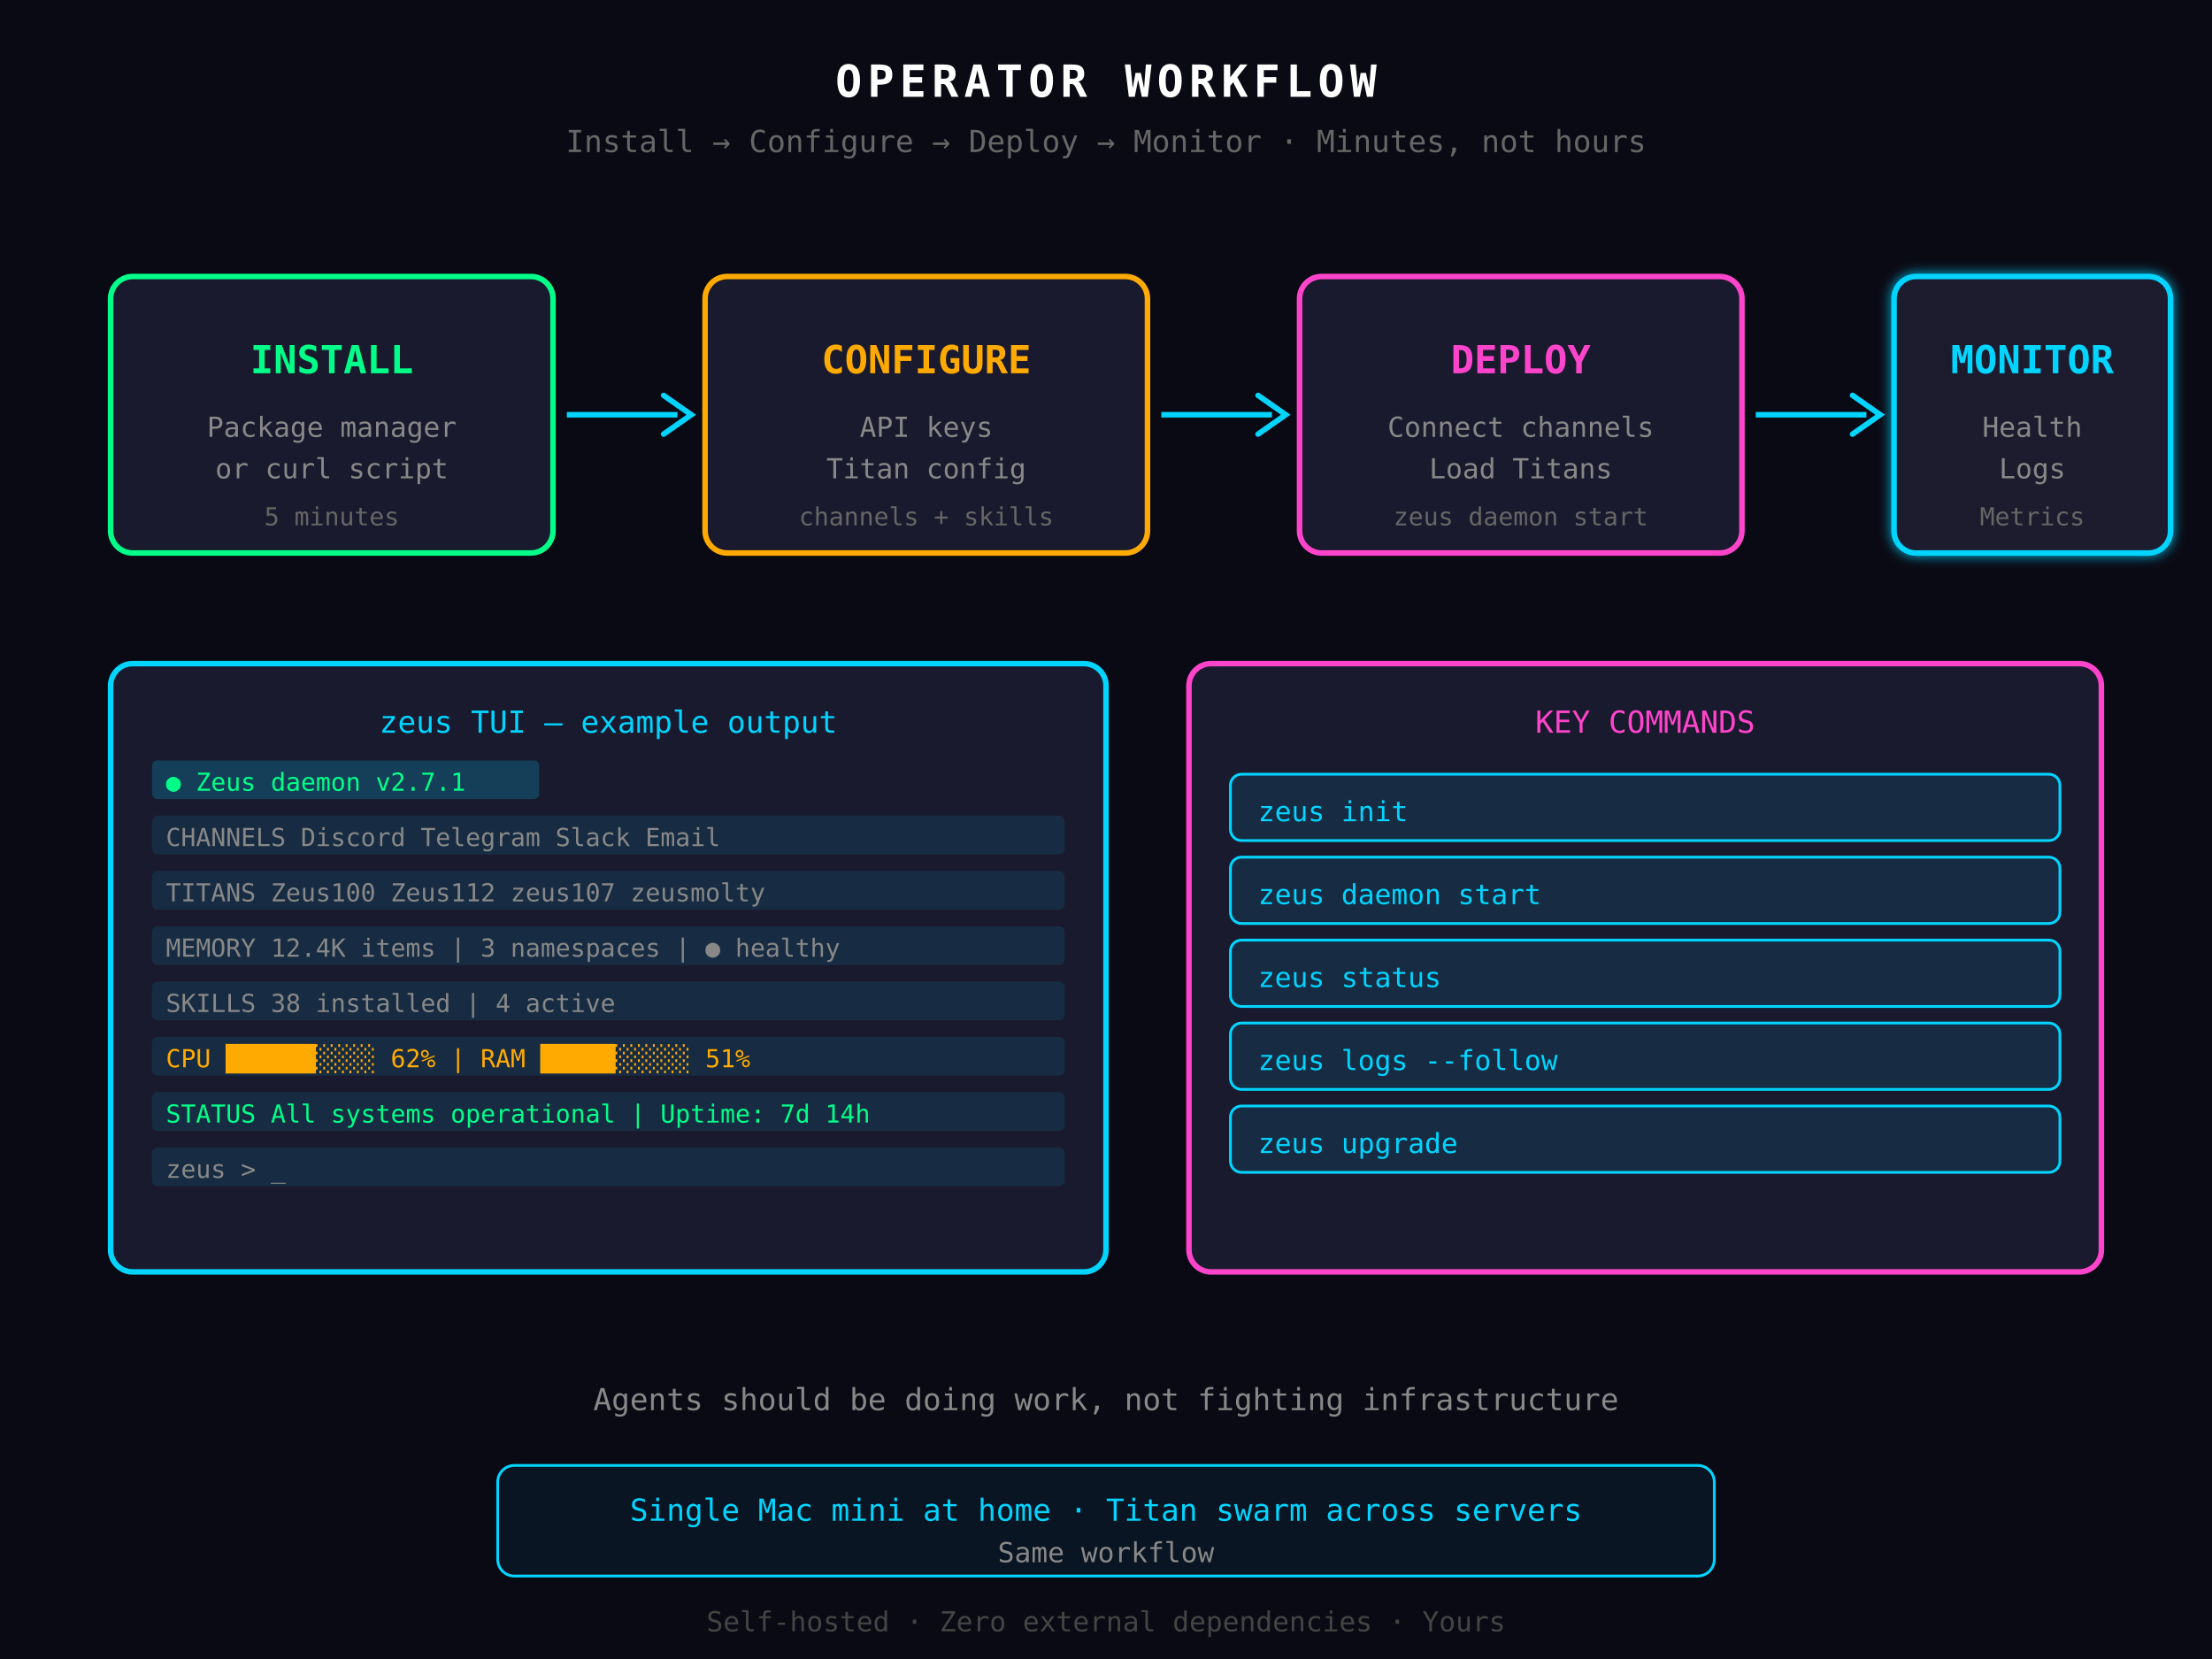
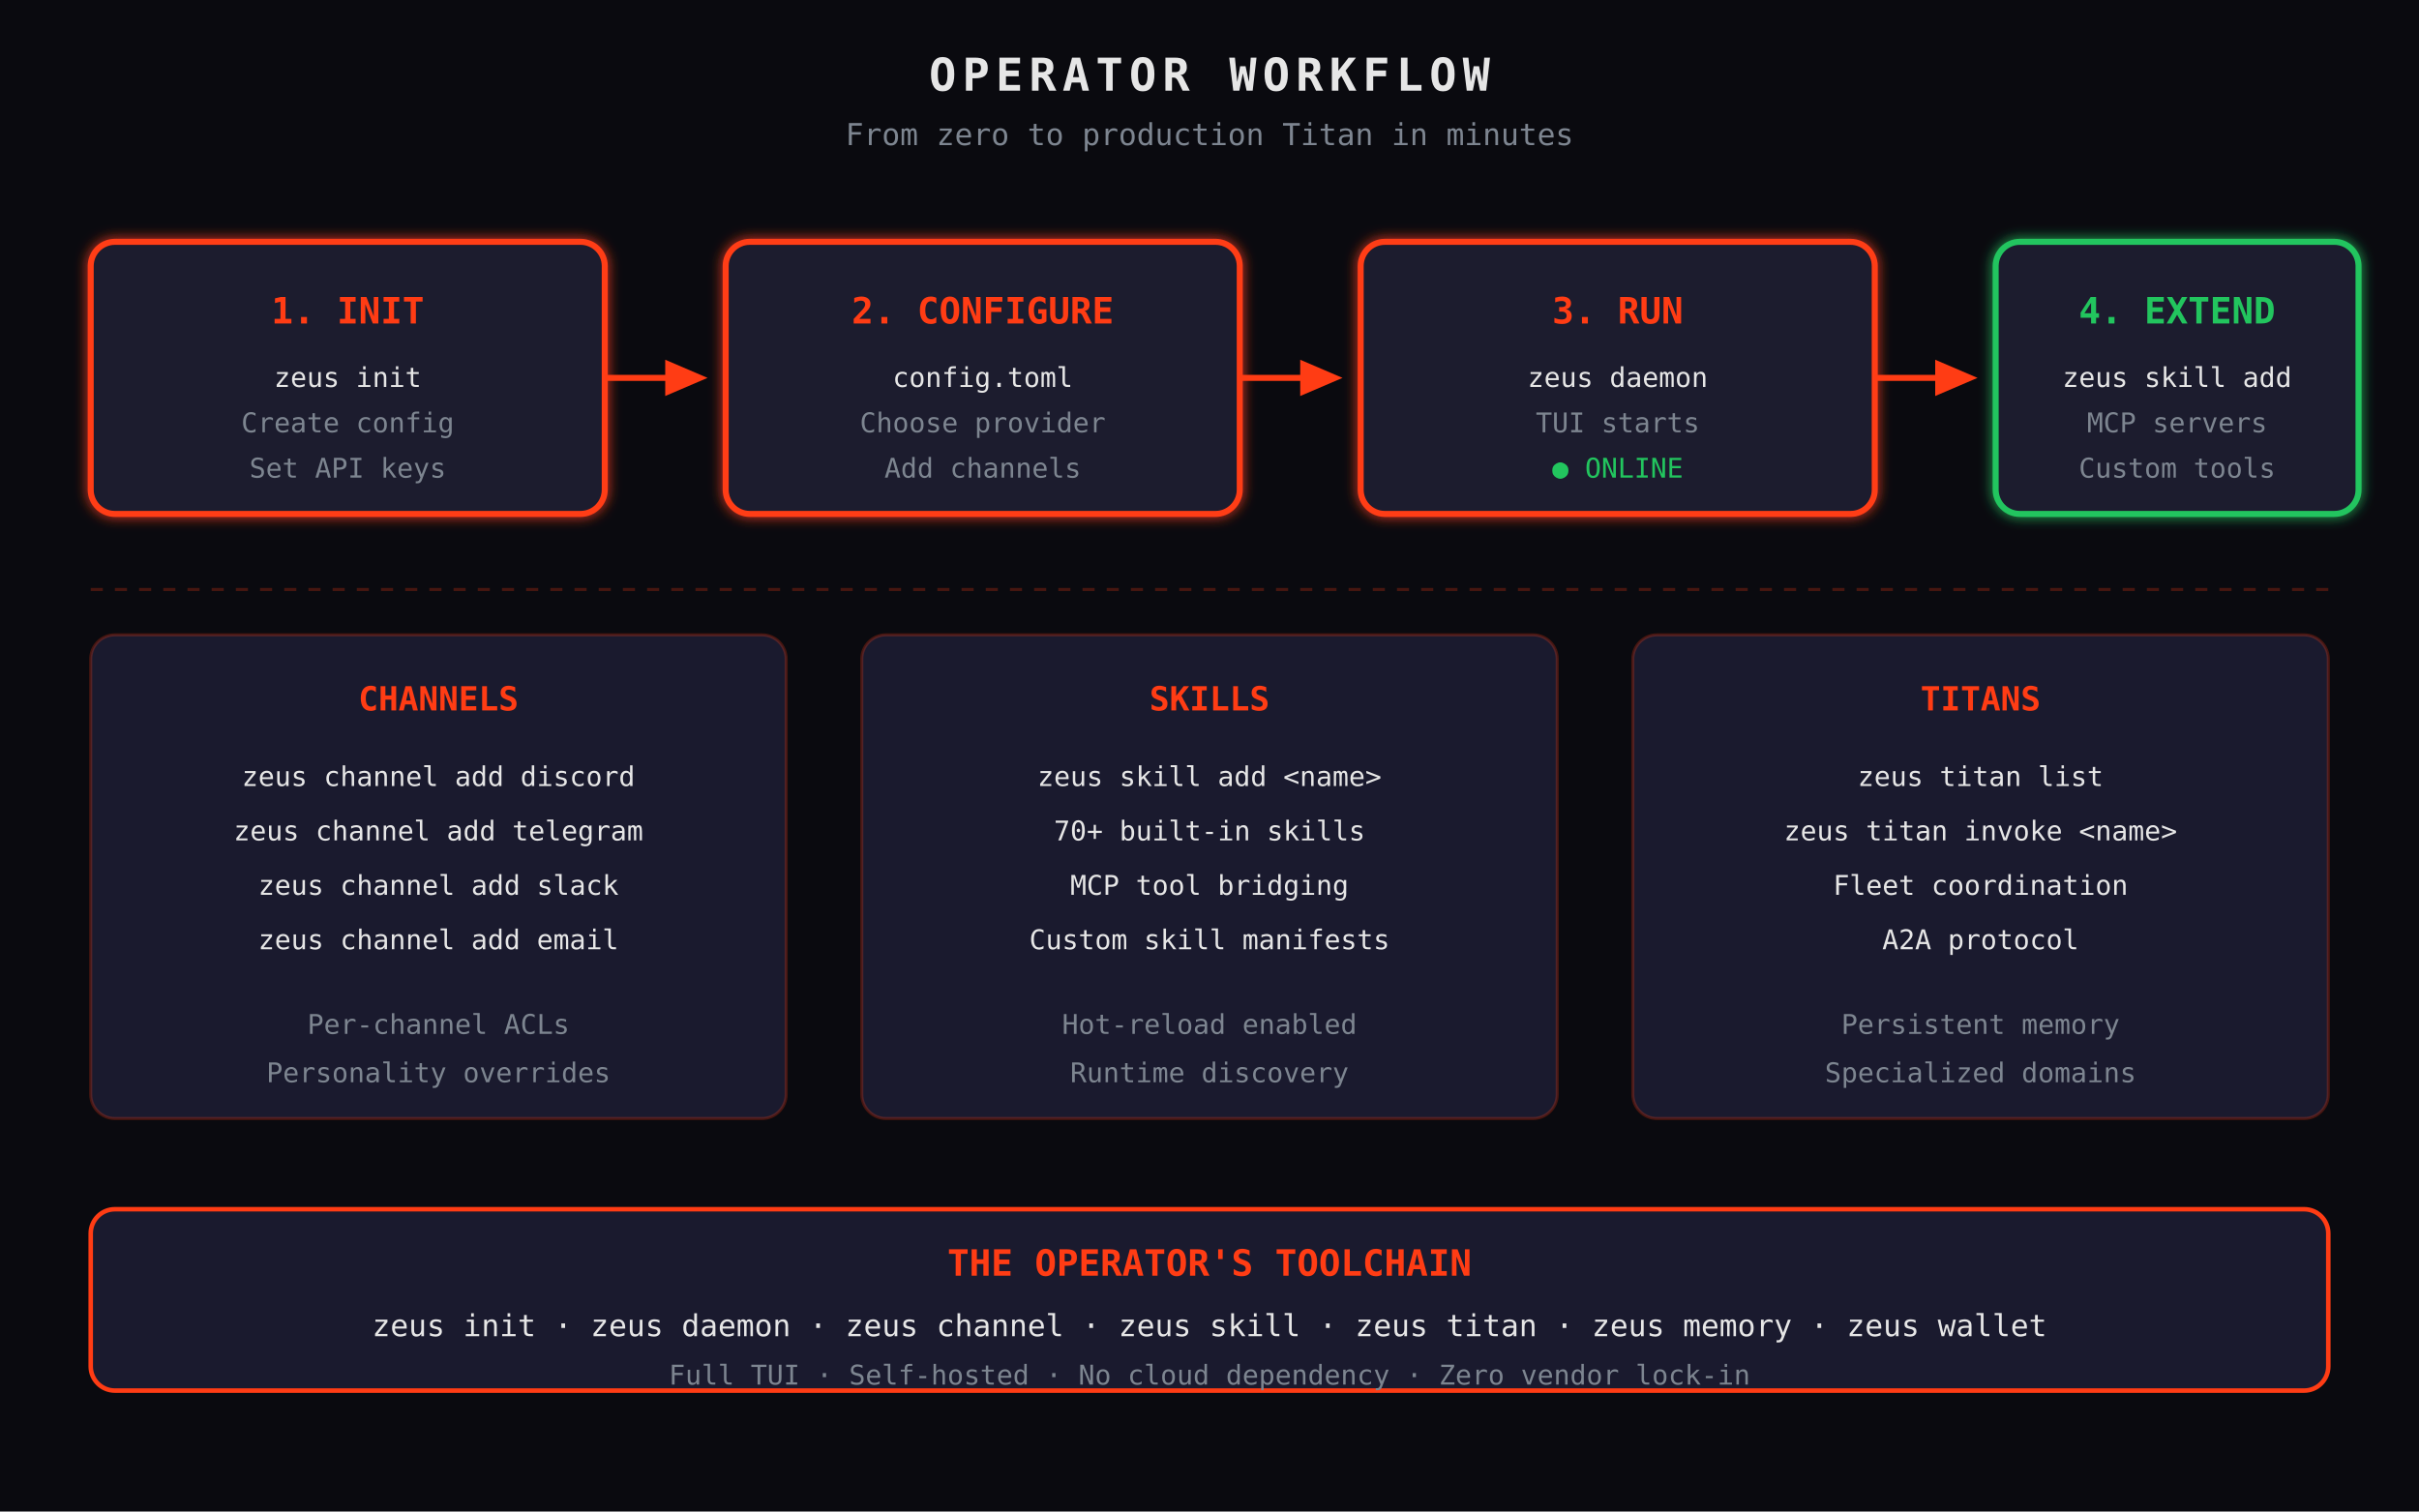
- <svg xmlns="http://www.w3.org/2000/svg" viewBox="0 0 800 600">
+ <svg xmlns="http://www.w3.org/2000/svg" viewBox="0 0 800 500">
  <defs>
-     <filter id="glow9">
+     <filter id="glow" x="-20%" y="-20%" width="140%" height="140%">
      <feGaussianBlur stdDeviation="2" result="coloredBlur" />
      <feMerge>
        <feMergeNode in="coloredBlur" />
        <feMergeNode in="SourceGraphic" />
      </feMerge>
    </filter>
+     <marker id="arrow" markerWidth="7" markerHeight="7" refX="5" refY="3" orient="auto">
+       <path d="M0,0 L0,6 L7,3 z" fill="#ff3c14" />
+     </marker>
  </defs>
-   <rect width="800" height="600" fill="#0a0a14" />
-   <text x="400" y="35" text-anchor="middle" fill="#ffffff" font-family="monospace" font-size="16" font-weight="bold" letter-spacing="2">OPERATOR WORKFLOW</text>
-   <text x="400" y="55" text-anchor="middle" fill="#666" font-family="monospace" font-size="11">Install → Configure → Deploy → Monitor · Minutes, not hours</text>
-   <rect x="40" y="100" width="160" height="100" rx="8" fill="#1a1a2e" stroke="#00ff88" stroke-width="2" />
-   <text x="120" y="135" text-anchor="middle" fill="#00ff88" font-family="monospace" font-size="14" font-weight="bold">INSTALL</text>
-   <text x="120" y="158" text-anchor="middle" fill="#888" font-family="monospace" font-size="10">Package manager</text>
-   <text x="120" y="173" text-anchor="middle" fill="#888" font-family="monospace" font-size="10">or curl script</text>
-   <text x="120" y="190" text-anchor="middle" fill="#666" font-family="monospace" font-size="9">5 minutes</text>
-   <path d="M205 150 L245 150" fill="none" stroke="#00d4ff" stroke-width="2" />
-   <path d="M240 143 L250 150 L240 157" fill="none" stroke="#00d4ff" stroke-width="2" stroke-linecap="round" />
-   <rect x="255" y="100" width="160" height="100" rx="8" fill="#1a1a2e" stroke="#ffaa00" stroke-width="2" />
-   <text x="335" y="135" text-anchor="middle" fill="#ffaa00" font-family="monospace" font-size="14" font-weight="bold">CONFIGURE</text>
-   <text x="335" y="158" text-anchor="middle" fill="#888" font-family="monospace" font-size="10">API keys</text>
-   <text x="335" y="173" text-anchor="middle" fill="#888" font-family="monospace" font-size="10">Titan config</text>
-   <text x="335" y="190" text-anchor="middle" fill="#666" font-family="monospace" font-size="9">channels + skills</text>
-   <path d="M420 150 L460 150" fill="none" stroke="#00d4ff" stroke-width="2" />
-   <path d="M455 143 L465 150 L455 157" fill="none" stroke="#00d4ff" stroke-width="2" stroke-linecap="round" />
-   <rect x="470" y="100" width="160" height="100" rx="8" fill="#1a1a2e" stroke="#ff44cc" stroke-width="2" />
-   <text x="550" y="135" text-anchor="middle" fill="#ff44cc" font-family="monospace" font-size="14" font-weight="bold">DEPLOY</text>
-   <text x="550" y="158" text-anchor="middle" fill="#888" font-family="monospace" font-size="10">Connect channels</text>
-   <text x="550" y="173" text-anchor="middle" fill="#888" font-family="monospace" font-size="10">Load Titans</text>
-   <text x="550" y="190" text-anchor="middle" fill="#666" font-family="monospace" font-size="9">zeus daemon start</text>
-   <path d="M635 150 L675 150" fill="none" stroke="#00d4ff" stroke-width="2" />
-   <path d="M670 143 L680 150 L670 157" fill="none" stroke="#00d4ff" stroke-width="2" stroke-linecap="round" />
-   <rect x="685" y="100" width="100" height="100" rx="8" fill="#1a1a2e" stroke="#00d4ff" stroke-width="2" filter="url(#glow9)" />
-   <text x="735" y="135" text-anchor="middle" fill="#00d4ff" font-family="monospace" font-size="14" font-weight="bold">MONITOR</text>
-   <text x="735" y="158" text-anchor="middle" fill="#888" font-family="monospace" font-size="10">Health</text>
-   <text x="735" y="173" text-anchor="middle" fill="#888" font-family="monospace" font-size="10">Logs</text>
-   <text x="735" y="190" text-anchor="middle" fill="#666" font-family="monospace" font-size="9">Metrics</text>
-   <rect x="40" y="240" width="360" height="220" rx="8" fill="#1a1a2e" stroke="#00d4ff" stroke-width="2" />
-   <text x="220" y="265" text-anchor="middle" fill="#00d4ff" font-family="monospace" font-size="11">zeus TUI — example output</text>
-   <rect x="55" y="275" width="140" height="14" rx="2" fill="rgba(0,212,255,0.2)" />
-   <text x="60" y="286" fill="#00ff88" font-family="monospace" font-size="9">● Zeus daemon  v2.7.1</text>
-   <rect x="55" y="295" width="330" height="14" rx="2" fill="rgba(0,212,255,0.1)" />
-   <text x="60" y="306" fill="#888" font-family="monospace" font-size="9">CHANNELS  Discord  Telegram  Slack  Email</text>
-   <rect x="55" y="315" width="330" height="14" rx="2" fill="rgba(0,212,255,0.1)" />
-   <text x="60" y="326" fill="#888" font-family="monospace" font-size="9">TITANS    Zeus100  Zeus112  zeus107  zeusmolty</text>
-   <rect x="55" y="335" width="330" height="14" rx="2" fill="rgba(0,212,255,0.1)" />
-   <text x="60" y="346" fill="#888" font-family="monospace" font-size="9">MEMORY    12.4K items  |  3 namespaces  |  ● healthy</text>
-   <rect x="55" y="355" width="330" height="14" rx="2" fill="rgba(0,212,255,0.1)" />
-   <text x="60" y="366" fill="#888" font-family="monospace" font-size="9">SKILLS    38 installed  |  4 active</text>
-   <rect x="55" y="375" width="330" height="14" rx="2" fill="rgba(0,212,255,0.1)" />
-   <text x="60" y="386" fill="#ffaa00" font-family="monospace" font-size="9">CPU      ██████░░░░  62%  |  RAM  █████░░░░░  51%</text>
-   <rect x="55" y="395" width="330" height="14" rx="2" fill="rgba(0,212,255,0.1)" />
-   <text x="60" y="406" fill="#00ff88" font-family="monospace" font-size="9">STATUS   All systems operational  |  Uptime: 7d 14h</text>
-   <rect x="55" y="415" width="330" height="14" rx="2" fill="rgba(0,212,255,0.1)" />
-   <text x="60" y="426" fill="#888" font-family="monospace" font-size="9">zeus &gt; _</text>
-   <rect x="430" y="240" width="330" height="220" rx="8" fill="#1a1a2e" stroke="#ff44cc" stroke-width="2" />
-   <text x="595" y="265" text-anchor="middle" fill="#ff44cc" font-family="monospace" font-size="11">KEY COMMANDS</text>
-   <rect x="445" y="280" width="300" height="24" rx="4" fill="rgba(0,212,255,0.1)" stroke="#00d4ff" stroke-width="1" />
-   <text x="455" y="297" fill="#00d4ff" font-family="monospace" font-size="10">zeus init</text>
-   <rect x="445" y="310" width="300" height="24" rx="4" fill="rgba(0,212,255,0.1)" stroke="#00d4ff" stroke-width="1" />
-   <text x="455" y="327" fill="#00d4ff" font-family="monospace" font-size="10">zeus daemon start</text>
-   <rect x="445" y="340" width="300" height="24" rx="4" fill="rgba(0,212,255,0.1)" stroke="#00d4ff" stroke-width="1" />
-   <text x="455" y="357" fill="#00d4ff" font-family="monospace" font-size="10">zeus status</text>
-   <rect x="445" y="370" width="300" height="24" rx="4" fill="rgba(0,212,255,0.1)" stroke="#00d4ff" stroke-width="1" />
-   <text x="455" y="387" fill="#00d4ff" font-family="monospace" font-size="10">zeus logs --follow</text>
-   <rect x="445" y="400" width="300" height="24" rx="4" fill="rgba(0,212,255,0.1)" stroke="#00d4ff" stroke-width="1" />
-   <text x="455" y="417" fill="#00d4ff" font-family="monospace" font-size="10">zeus upgrade</text>
-   <text x="400" y="510" text-anchor="middle" fill="#888" font-family="monospace" font-size="11">Agents should be doing work, not fighting infrastructure</text>
-   <rect x="180" y="530" width="440" height="40" rx="6" fill="rgba(0,212,255,0.06)" stroke="#00d4ff" stroke-width="1" />
-   <text x="400" y="550" text-anchor="middle" fill="#00d4ff" font-family="monospace" font-size="11">Single Mac mini at home · Titan swarm across servers</text>
-   <text x="400" y="565" text-anchor="middle" fill="#888" font-family="monospace" font-size="10">Same workflow</text>
-   <text x="400" y="590" text-anchor="middle" fill="#444" font-family="monospace" font-size="10">Self-hosted · Zero external dependencies · Yours</text>
+   <rect width="800" height="500" fill="#0a0a0f" />
+   <text x="400" y="30" text-anchor="middle" fill="#e6e6e6" font-family="monospace" font-size="15" font-weight="bold" letter-spacing="2">OPERATOR WORKFLOW</text>
+   <text x="400" y="48" text-anchor="middle" fill="#7d8590" font-family="monospace" font-size="10">From zero to production Titan in minutes</text>
+   <rect x="30" y="80" width="170" height="90" rx="8" fill="#1a1a2e" stroke="#ff3c14" stroke-width="2" filter="url(#glow)" />
+   <text x="115" y="107" text-anchor="middle" fill="#ff3c14" font-family="monospace" font-size="12" font-weight="bold">1. INIT</text>
+   <text x="115" y="128" text-anchor="middle" fill="#e6e6e6" font-family="monospace" font-size="9">zeus init</text>
+   <text x="115" y="143" text-anchor="middle" fill="#7d8590" font-family="monospace" font-size="9">Create config</text>
+   <text x="115" y="158" text-anchor="middle" fill="#7d8590" font-family="monospace" font-size="9">Set API keys</text>
+   <line x1="200" y1="125" x2="230" y2="125" stroke="#ff3c14" stroke-width="2" marker-end="url(#arrow)" />
+   <rect x="240" y="80" width="170" height="90" rx="8" fill="#1a1a2e" stroke="#ff3c14" stroke-width="2" filter="url(#glow)" />
+   <text x="325" y="107" text-anchor="middle" fill="#ff3c14" font-family="monospace" font-size="12" font-weight="bold">2. CONFIGURE</text>
+   <text x="325" y="128" text-anchor="middle" fill="#e6e6e6" font-family="monospace" font-size="9">config.toml</text>
+   <text x="325" y="143" text-anchor="middle" fill="#7d8590" font-family="monospace" font-size="9">Choose provider</text>
+   <text x="325" y="158" text-anchor="middle" fill="#7d8590" font-family="monospace" font-size="9">Add channels</text>
+   <line x1="410" y1="125" x2="440" y2="125" stroke="#ff3c14" stroke-width="2" marker-end="url(#arrow)" />
+   <rect x="450" y="80" width="170" height="90" rx="8" fill="#1a1a2e" stroke="#ff3c14" stroke-width="2" filter="url(#glow)" />
+   <text x="535" y="107" text-anchor="middle" fill="#ff3c14" font-family="monospace" font-size="12" font-weight="bold">3. RUN</text>
+   <text x="535" y="128" text-anchor="middle" fill="#e6e6e6" font-family="monospace" font-size="9">zeus daemon</text>
+   <text x="535" y="143" text-anchor="middle" fill="#7d8590" font-family="monospace" font-size="9">TUI starts</text>
+   <text x="535" y="158" text-anchor="middle" fill="#22c55e" font-family="monospace" font-size="9">● ONLINE</text>
+   <line x1="620" y1="125" x2="650" y2="125" stroke="#ff3c14" stroke-width="2" marker-end="url(#arrow)" />
+   <rect x="660" y="80" width="120" height="90" rx="8" fill="#1a1a2e" stroke="#22c55e" stroke-width="2" filter="url(#glow)" />
+   <text x="720" y="107" text-anchor="middle" fill="#22c55e" font-family="monospace" font-size="12" font-weight="bold">4. EXTEND</text>
+   <text x="720" y="128" text-anchor="middle" fill="#e6e6e6" font-family="monospace" font-size="9">zeus skill add</text>
+   <text x="720" y="143" text-anchor="middle" fill="#7d8590" font-family="monospace" font-size="9">MCP servers</text>
+   <text x="720" y="158" text-anchor="middle" fill="#7d8590" font-family="monospace" font-size="9">Custom tools</text>
+   <line x1="30" y1="195" x2="770" y2="195" stroke="rgba(255,60,20,0.25)" stroke-width="1" stroke-dasharray="4,4" />
+   <rect x="30" y="210" width="230" height="160" rx="8" fill="#1a1a2e" stroke="rgba(255,60,20,0.25)" stroke-width="1" />
+   <text x="145" y="235" text-anchor="middle" fill="#ff3c14" font-family="monospace" font-size="11" font-weight="bold">CHANNELS</text>
+   <text x="145" y="260" text-anchor="middle" fill="#e6e6e6" font-family="monospace" font-size="9">zeus channel add discord</text>
+   <text x="145" y="278" text-anchor="middle" fill="#e6e6e6" font-family="monospace" font-size="9">zeus channel add telegram</text>
+   <text x="145" y="296" text-anchor="middle" fill="#e6e6e6" font-family="monospace" font-size="9">zeus channel add slack</text>
+   <text x="145" y="314" text-anchor="middle" fill="#e6e6e6" font-family="monospace" font-size="9">zeus channel add email</text>
+   <text x="145" y="342" text-anchor="middle" fill="#7d8590" font-family="monospace" font-size="9">Per-channel ACLs</text>
+   <text x="145" y="358" text-anchor="middle" fill="#7d8590" font-family="monospace" font-size="9">Personality overrides</text>
+   <rect x="285" y="210" width="230" height="160" rx="8" fill="#1a1a2e" stroke="rgba(255,60,20,0.25)" stroke-width="1" />
+   <text x="400" y="235" text-anchor="middle" fill="#ff3c14" font-family="monospace" font-size="11" font-weight="bold">SKILLS</text>
+   <text x="400" y="260" text-anchor="middle" fill="#e6e6e6" font-family="monospace" font-size="9">zeus skill add &lt;name&gt;</text>
+   <text x="400" y="278" text-anchor="middle" fill="#e6e6e6" font-family="monospace" font-size="9">70+ built-in skills</text>
+   <text x="400" y="296" text-anchor="middle" fill="#e6e6e6" font-family="monospace" font-size="9">MCP tool bridging</text>
+   <text x="400" y="314" text-anchor="middle" fill="#e6e6e6" font-family="monospace" font-size="9">Custom skill manifests</text>
+   <text x="400" y="342" text-anchor="middle" fill="#7d8590" font-family="monospace" font-size="9">Hot-reload enabled</text>
+   <text x="400" y="358" text-anchor="middle" fill="#7d8590" font-family="monospace" font-size="9">Runtime discovery</text>
+   <rect x="540" y="210" width="230" height="160" rx="8" fill="#1a1a2e" stroke="rgba(255,60,20,0.25)" stroke-width="1" />
+   <text x="655" y="235" text-anchor="middle" fill="#ff3c14" font-family="monospace" font-size="11" font-weight="bold">TITANS</text>
+   <text x="655" y="260" text-anchor="middle" fill="#e6e6e6" font-family="monospace" font-size="9">zeus titan list</text>
+   <text x="655" y="278" text-anchor="middle" fill="#e6e6e6" font-family="monospace" font-size="9">zeus titan invoke &lt;name&gt;</text>
+   <text x="655" y="296" text-anchor="middle" fill="#e6e6e6" font-family="monospace" font-size="9">Fleet coordination</text>
+   <text x="655" y="314" text-anchor="middle" fill="#e6e6e6" font-family="monospace" font-size="9">A2A protocol</text>
+   <text x="655" y="342" text-anchor="middle" fill="#7d8590" font-family="monospace" font-size="9">Persistent memory</text>
+   <text x="655" y="358" text-anchor="middle" fill="#7d8590" font-family="monospace" font-size="9">Specialized domains</text>
+   <rect x="30" y="400" width="740" height="60" rx="8" fill="#1a1a2e" stroke="#ff3c14" stroke-width="1.5" />
+   <text x="400" y="422" text-anchor="middle" fill="#ff3c14" font-family="monospace" font-size="12" font-weight="bold">THE OPERATOR'S TOOLCHAIN</text>
+   <text x="400" y="442" text-anchor="middle" fill="#e6e6e6" font-family="monospace" font-size="10">zeus init · zeus daemon · zeus channel · zeus skill · zeus titan · zeus memory · zeus wallet</text>
+   <text x="400" y="458" text-anchor="middle" fill="#7d8590" font-family="monospace" font-size="9">Full TUI · Self-hosted · No cloud dependency · Zero vendor lock-in</text>
</svg>
